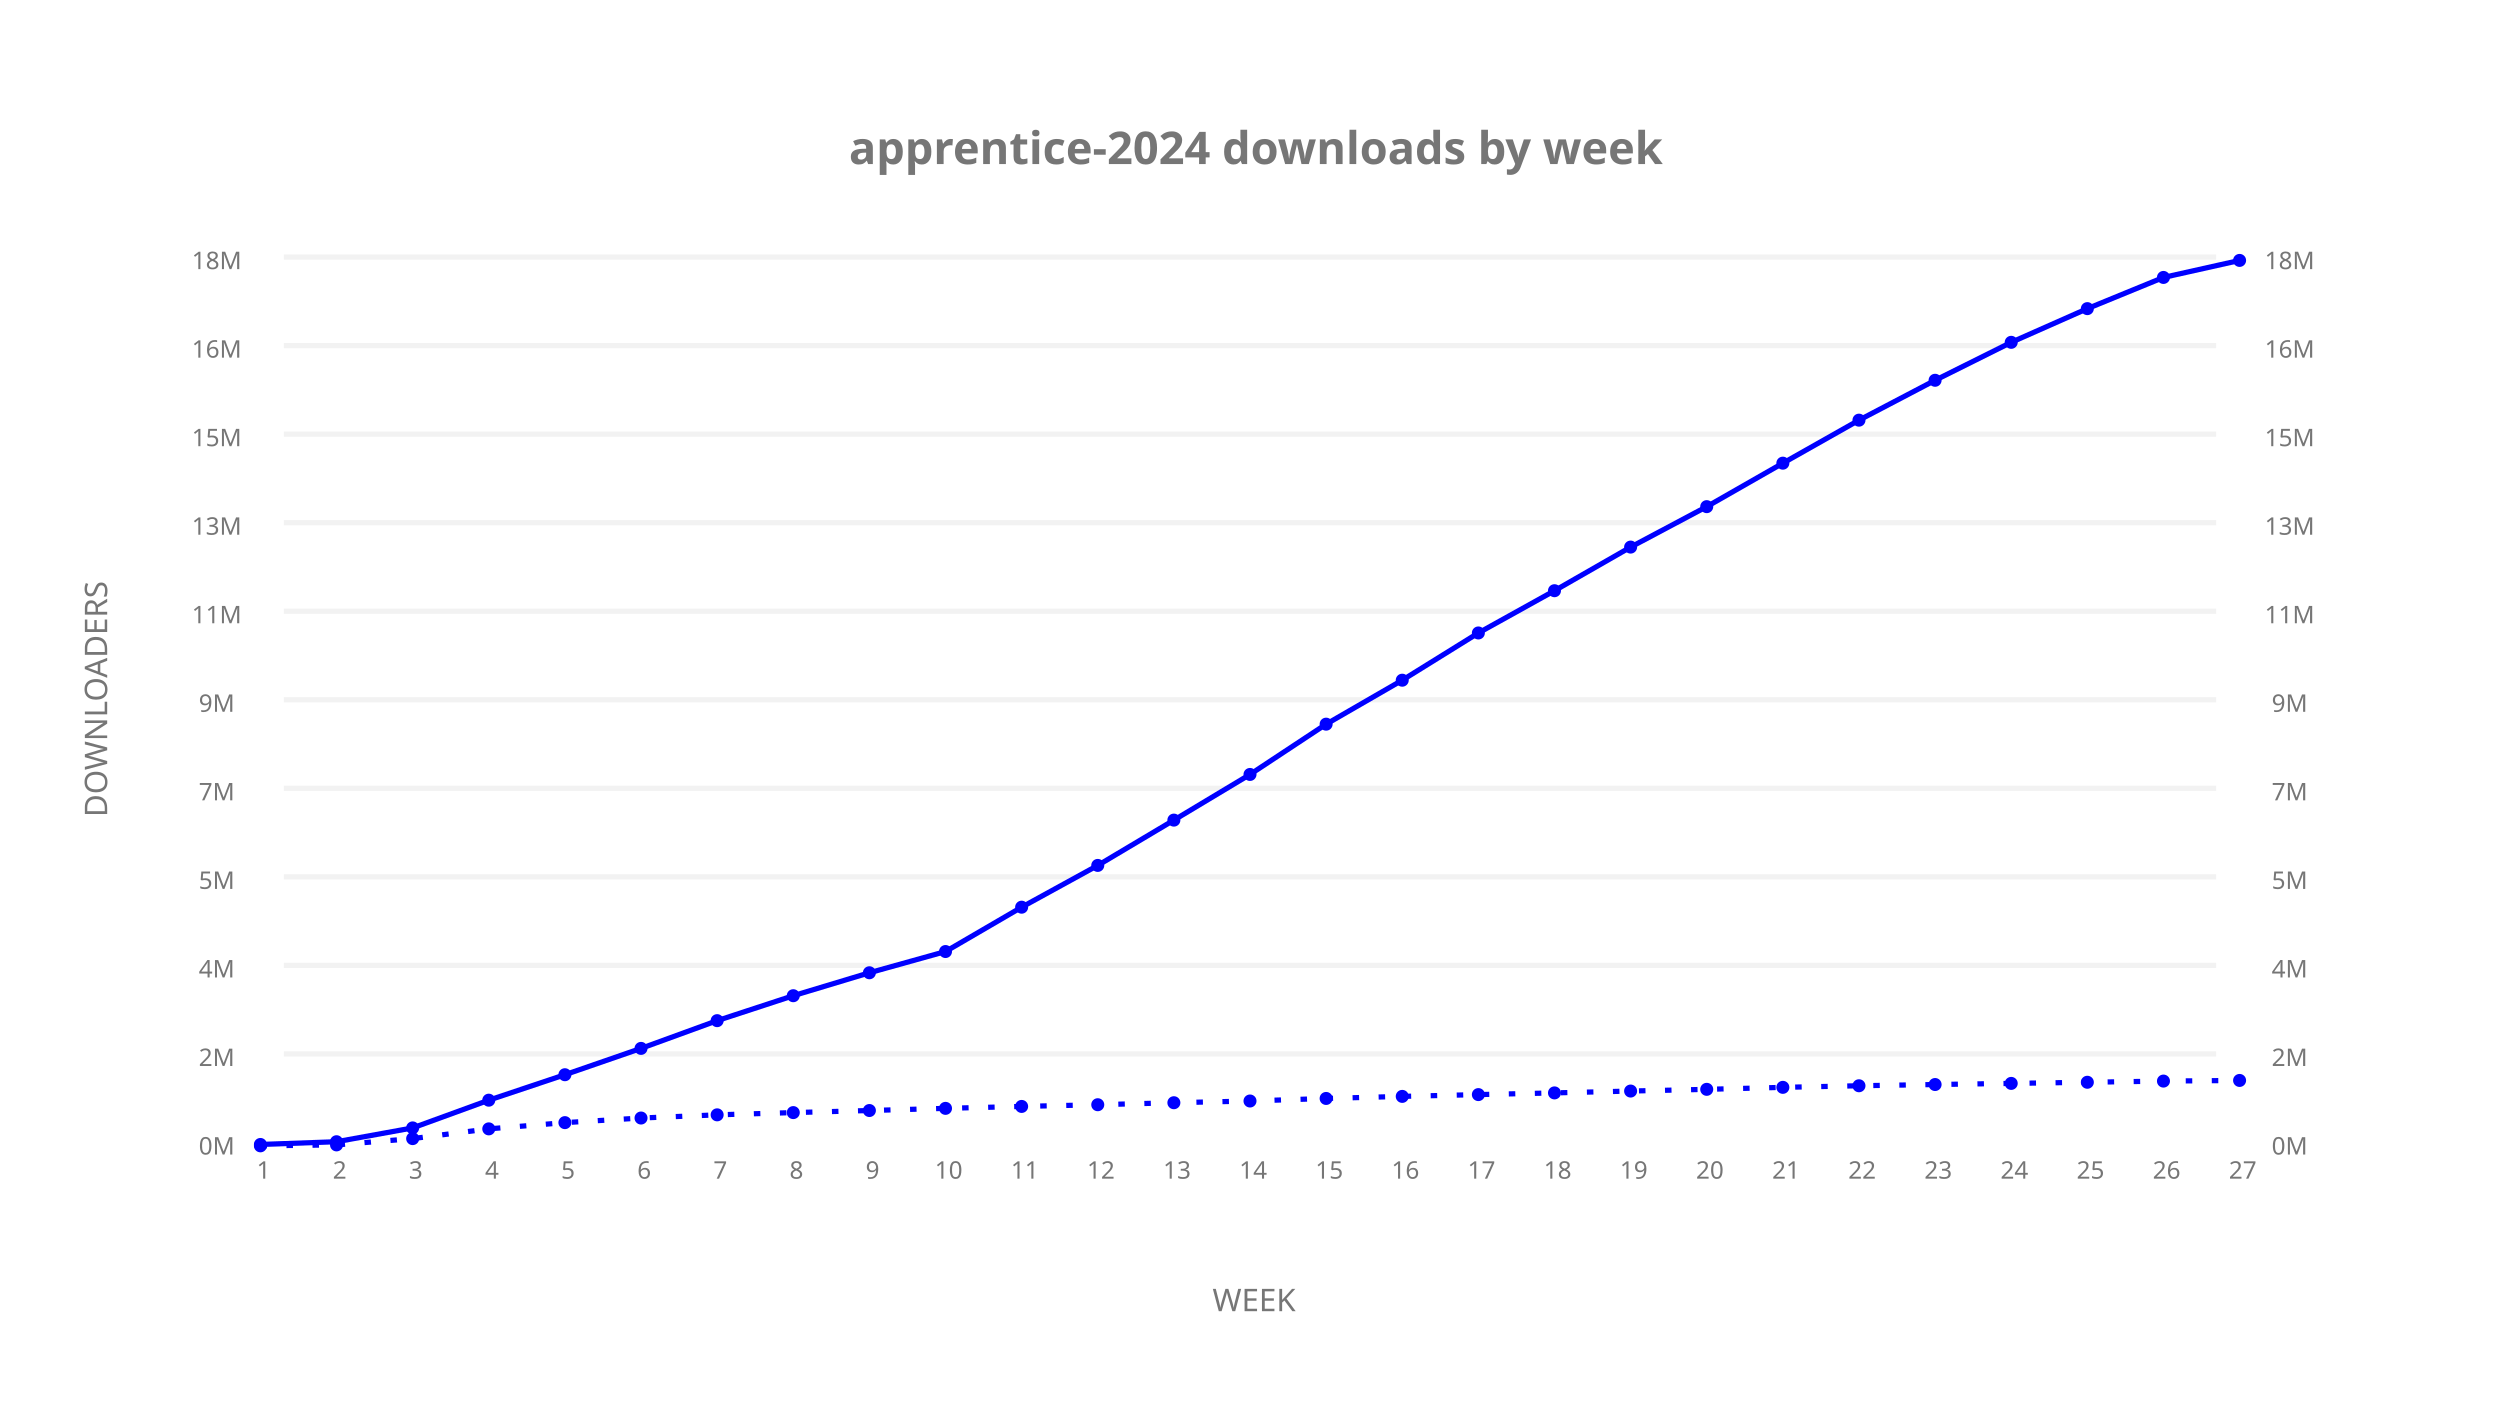
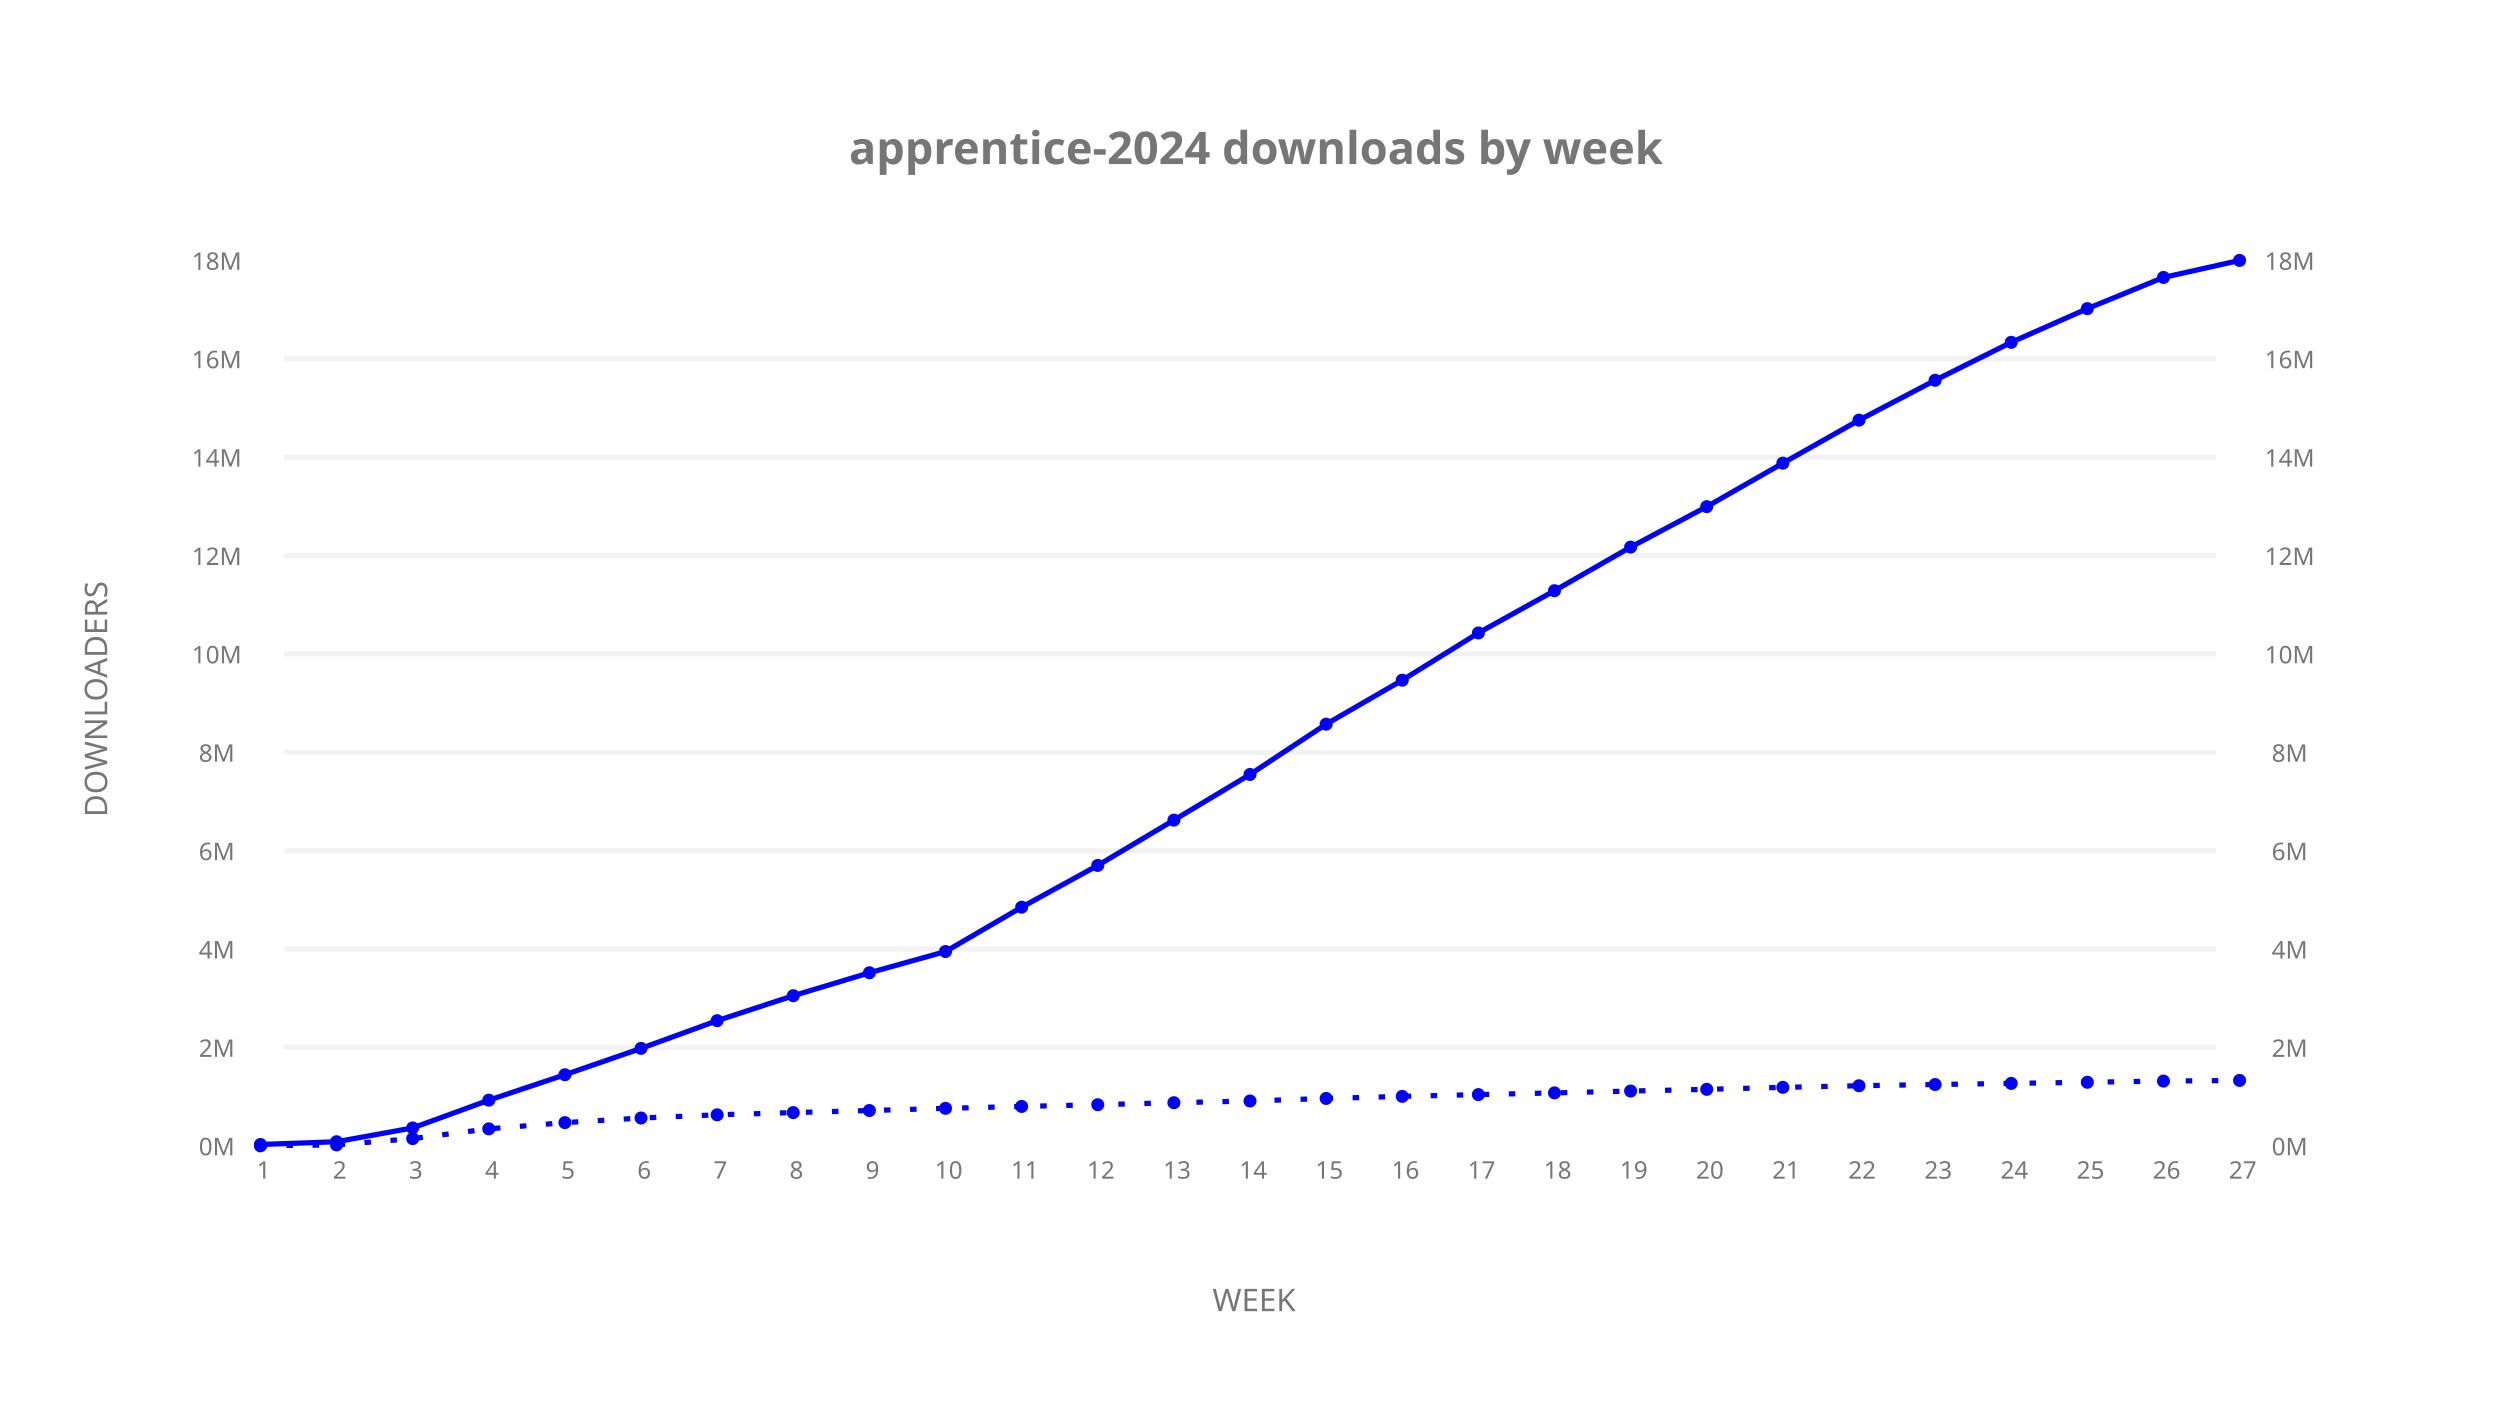
<svg xmlns="http://www.w3.org/2000/svg" xml:space="preserve" id="apprentice-2024-downloads-by-week-apprentice-2024-week" x="0px" y="0px" width="1920px" height="1080px" viewBox="0 0 1920 1080" enable-background="new 0 0 1920 1080" role="img">
  <g id="annotations">
    <text x="960" y="126" font-family="Atkinson Hyperlegible" font-size="26pt" text-anchor="middle" text-align="center" font-weight="600" font-style="normal" style="fill:rgb(118,118,118); fill-opacity:1; stroke:rgb(118,118,118); stroke-opacity:0; stroke-width:0.5"> apprentice-2024 downloads by week</text>
    <g id="axes-lines">
      <text x="960" y="1007" font-family="Atkinson Hyperlegible" font-size="18pt" text-anchor="middle" text-align="center" font-weight="500" font-style="normal" style="fill:rgb(118,118,118); fill-opacity:1; stroke:rgb(118,118,118); stroke-opacity:0; stroke-width:0.5"> WEEK</text>
      <text x="73" y="540" font-family="Atkinson Hyperlegible" font-size="18pt" text-anchor="middle" text-align="center" dominant-baseline="central" font-weight="500" font-style="normal" style="fill:rgb(118,118,118); fill-opacity:1; stroke:rgb(118,118,118); stroke-opacity:0; stroke-width:0.5" transform="rotate(-90,73,540)"> DOWNLOADERS</text>
    </g>
    <g id="tic-y-label-lines">
-       <line x1="218" y1="809.436" x2="1702" y2="809.436" style="fill:rgb(0,0,255); fill-opacity:0; stroke:rgb(242,242,242); stroke-opacity:1; stroke-width:4" />
-       <line x1="218" y1="741.436" x2="1702" y2="741.436" style="fill:rgb(0,0,255); fill-opacity:0; stroke:rgb(242,242,242); stroke-opacity:1; stroke-width:4" />
-       <line x1="218" y1="673.436" x2="1702" y2="673.436" style="fill:rgb(0,0,255); fill-opacity:0; stroke:rgb(242,242,242); stroke-opacity:1; stroke-width:4" />
-       <line x1="218" y1="605.436" x2="1702" y2="605.436" style="fill:rgb(0,0,255); fill-opacity:0; stroke:rgb(242,242,242); stroke-opacity:1; stroke-width:4" />
-       <line x1="218" y1="537.436" x2="1702" y2="537.436" style="fill:rgb(0,0,255); fill-opacity:0; stroke:rgb(242,242,242); stroke-opacity:1; stroke-width:4" />
-       <line x1="218" y1="469.436" x2="1702" y2="469.436" style="fill:rgb(0,0,255); fill-opacity:0; stroke:rgb(242,242,242); stroke-opacity:1; stroke-width:4" />
-       <line x1="218" y1="401.436" x2="1702" y2="401.436" style="fill:rgb(0,0,255); fill-opacity:0; stroke:rgb(242,242,242); stroke-opacity:1; stroke-width:4" />
-       <line x1="218" y1="333.436" x2="1702" y2="333.436" style="fill:rgb(0,0,255); fill-opacity:0; stroke:rgb(242,242,242); stroke-opacity:1; stroke-width:4" />
-       <line x1="218" y1="265.436" x2="1702" y2="265.436" style="fill:rgb(0,0,255); fill-opacity:0; stroke:rgb(242,242,242); stroke-opacity:1; stroke-width:4" />
-       <line x1="218" y1="197.436" x2="1702" y2="197.436" style="fill:rgb(0,0,255); fill-opacity:0; stroke:rgb(242,242,242); stroke-opacity:1; stroke-width:4" />
+       <line x1="218" y1="804.444" x2="1702" y2="804.444" style="fill:rgb(0,0,255); fill-opacity:0; stroke:rgb(242,242,242); stroke-opacity:1; stroke-width:4" />
+       <line x1="218" y1="728.889" x2="1702" y2="728.889" style="fill:rgb(0,0,255); fill-opacity:0; stroke:rgb(242,242,242); stroke-opacity:1; stroke-width:4" />
+       <line x1="218" y1="653.333" x2="1702" y2="653.333" style="fill:rgb(0,0,255); fill-opacity:0; stroke:rgb(242,242,242); stroke-opacity:1; stroke-width:4" />
+       <line x1="218" y1="577.778" x2="1702" y2="577.778" style="fill:rgb(0,0,255); fill-opacity:0; stroke:rgb(242,242,242); stroke-opacity:1; stroke-width:4" />
+       <line x1="218" y1="502.222" x2="1702" y2="502.222" style="fill:rgb(0,0,255); fill-opacity:0; stroke:rgb(242,242,242); stroke-opacity:1; stroke-width:4" />
+       <line x1="218" y1="426.667" x2="1702" y2="426.667" style="fill:rgb(0,0,255); fill-opacity:0; stroke:rgb(242,242,242); stroke-opacity:1; stroke-width:4" />
+       <line x1="218" y1="351.111" x2="1702" y2="351.111" style="fill:rgb(0,0,255); fill-opacity:0; stroke:rgb(242,242,242); stroke-opacity:1; stroke-width:4" />
+       <line x1="218" y1="275.556" x2="1702" y2="275.556" style="fill:rgb(0,0,255); fill-opacity:0; stroke:rgb(242,242,242); stroke-opacity:1; stroke-width:4" />
    </g>
    <g id="tic-x-labels">
      <text x="200" y="898" font-family="Atkinson Hyperlegible" font-size="14pt" text-anchor="middle" text-align="center" dominant-baseline="central" font-weight="400" font-style="normal" style="fill:rgb(118,118,118); fill-opacity:1; stroke:rgb(118,118,118); stroke-opacity:0; stroke-width:0.5"> 1</text>
      <text x="258.462" y="898" font-family="Atkinson Hyperlegible" font-size="14pt" text-anchor="middle" text-align="center" dominant-baseline="central" font-weight="400" font-style="normal" style="fill:rgb(118,118,118); fill-opacity:1; stroke:rgb(118,118,118); stroke-opacity:0; stroke-width:0.5"> 2</text>
      <text x="316.923" y="898" font-family="Atkinson Hyperlegible" font-size="14pt" text-anchor="middle" text-align="center" dominant-baseline="central" font-weight="400" font-style="normal" style="fill:rgb(118,118,118); fill-opacity:1; stroke:rgb(118,118,118); stroke-opacity:0; stroke-width:0.5"> 3</text>
      <text x="375.385" y="898" font-family="Atkinson Hyperlegible" font-size="14pt" text-anchor="middle" text-align="center" dominant-baseline="central" font-weight="400" font-style="normal" style="fill:rgb(118,118,118); fill-opacity:1; stroke:rgb(118,118,118); stroke-opacity:0; stroke-width:0.5"> 4</text>
      <text x="433.846" y="898" font-family="Atkinson Hyperlegible" font-size="14pt" text-anchor="middle" text-align="center" dominant-baseline="central" font-weight="400" font-style="normal" style="fill:rgb(118,118,118); fill-opacity:1; stroke:rgb(118,118,118); stroke-opacity:0; stroke-width:0.5"> 5</text>
      <text x="492.308" y="898" font-family="Atkinson Hyperlegible" font-size="14pt" text-anchor="middle" text-align="center" dominant-baseline="central" font-weight="400" font-style="normal" style="fill:rgb(118,118,118); fill-opacity:1; stroke:rgb(118,118,118); stroke-opacity:0; stroke-width:0.5"> 6</text>
      <text x="550.769" y="898" font-family="Atkinson Hyperlegible" font-size="14pt" text-anchor="middle" text-align="center" dominant-baseline="central" font-weight="400" font-style="normal" style="fill:rgb(118,118,118); fill-opacity:1; stroke:rgb(118,118,118); stroke-opacity:0; stroke-width:0.5"> 7</text>
      <text x="609.231" y="898" font-family="Atkinson Hyperlegible" font-size="14pt" text-anchor="middle" text-align="center" dominant-baseline="central" font-weight="400" font-style="normal" style="fill:rgb(118,118,118); fill-opacity:1; stroke:rgb(118,118,118); stroke-opacity:0; stroke-width:0.5"> 8</text>
      <text x="667.692" y="898" font-family="Atkinson Hyperlegible" font-size="14pt" text-anchor="middle" text-align="center" dominant-baseline="central" font-weight="400" font-style="normal" style="fill:rgb(118,118,118); fill-opacity:1; stroke:rgb(118,118,118); stroke-opacity:0; stroke-width:0.5"> 9</text>
      <text x="726.154" y="898" font-family="Atkinson Hyperlegible" font-size="14pt" text-anchor="middle" text-align="center" dominant-baseline="central" font-weight="400" font-style="normal" style="fill:rgb(118,118,118); fill-opacity:1; stroke:rgb(118,118,118); stroke-opacity:0; stroke-width:0.5"> 10</text>
      <text x="784.615" y="898" font-family="Atkinson Hyperlegible" font-size="14pt" text-anchor="middle" text-align="center" dominant-baseline="central" font-weight="400" font-style="normal" style="fill:rgb(118,118,118); fill-opacity:1; stroke:rgb(118,118,118); stroke-opacity:0; stroke-width:0.5"> 11</text>
      <text x="843.077" y="898" font-family="Atkinson Hyperlegible" font-size="14pt" text-anchor="middle" text-align="center" dominant-baseline="central" font-weight="400" font-style="normal" style="fill:rgb(118,118,118); fill-opacity:1; stroke:rgb(118,118,118); stroke-opacity:0; stroke-width:0.5"> 12</text>
      <text x="901.538" y="898" font-family="Atkinson Hyperlegible" font-size="14pt" text-anchor="middle" text-align="center" dominant-baseline="central" font-weight="400" font-style="normal" style="fill:rgb(118,118,118); fill-opacity:1; stroke:rgb(118,118,118); stroke-opacity:0; stroke-width:0.5"> 13</text>
      <text x="960" y="898" font-family="Atkinson Hyperlegible" font-size="14pt" text-anchor="middle" text-align="center" dominant-baseline="central" font-weight="400" font-style="normal" style="fill:rgb(118,118,118); fill-opacity:1; stroke:rgb(118,118,118); stroke-opacity:0; stroke-width:0.5"> 14</text>
      <text x="1018.462" y="898" font-family="Atkinson Hyperlegible" font-size="14pt" text-anchor="middle" text-align="center" dominant-baseline="central" font-weight="400" font-style="normal" style="fill:rgb(118,118,118); fill-opacity:1; stroke:rgb(118,118,118); stroke-opacity:0; stroke-width:0.5"> 15</text>
      <text x="1076.923" y="898" font-family="Atkinson Hyperlegible" font-size="14pt" text-anchor="middle" text-align="center" dominant-baseline="central" font-weight="400" font-style="normal" style="fill:rgb(118,118,118); fill-opacity:1; stroke:rgb(118,118,118); stroke-opacity:0; stroke-width:0.5"> 16</text>
      <text x="1135.385" y="898" font-family="Atkinson Hyperlegible" font-size="14pt" text-anchor="middle" text-align="center" dominant-baseline="central" font-weight="400" font-style="normal" style="fill:rgb(118,118,118); fill-opacity:1; stroke:rgb(118,118,118); stroke-opacity:0; stroke-width:0.5"> 17</text>
      <text x="1193.846" y="898" font-family="Atkinson Hyperlegible" font-size="14pt" text-anchor="middle" text-align="center" dominant-baseline="central" font-weight="400" font-style="normal" style="fill:rgb(118,118,118); fill-opacity:1; stroke:rgb(118,118,118); stroke-opacity:0; stroke-width:0.5"> 18</text>
      <text x="1252.308" y="898" font-family="Atkinson Hyperlegible" font-size="14pt" text-anchor="middle" text-align="center" dominant-baseline="central" font-weight="400" font-style="normal" style="fill:rgb(118,118,118); fill-opacity:1; stroke:rgb(118,118,118); stroke-opacity:0; stroke-width:0.5"> 19</text>
      <text x="1310.769" y="898" font-family="Atkinson Hyperlegible" font-size="14pt" text-anchor="middle" text-align="center" dominant-baseline="central" font-weight="400" font-style="normal" style="fill:rgb(118,118,118); fill-opacity:1; stroke:rgb(118,118,118); stroke-opacity:0; stroke-width:0.5"> 20</text>
      <text x="1369.231" y="898" font-family="Atkinson Hyperlegible" font-size="14pt" text-anchor="middle" text-align="center" dominant-baseline="central" font-weight="400" font-style="normal" style="fill:rgb(118,118,118); fill-opacity:1; stroke:rgb(118,118,118); stroke-opacity:0; stroke-width:0.5"> 21</text>
      <text x="1427.692" y="898" font-family="Atkinson Hyperlegible" font-size="14pt" text-anchor="middle" text-align="center" dominant-baseline="central" font-weight="400" font-style="normal" style="fill:rgb(118,118,118); fill-opacity:1; stroke:rgb(118,118,118); stroke-opacity:0; stroke-width:0.5"> 22</text>
      <text x="1486.154" y="898" font-family="Atkinson Hyperlegible" font-size="14pt" text-anchor="middle" text-align="center" dominant-baseline="central" font-weight="400" font-style="normal" style="fill:rgb(118,118,118); fill-opacity:1; stroke:rgb(118,118,118); stroke-opacity:0; stroke-width:0.5"> 23</text>
      <text x="1544.615" y="898" font-family="Atkinson Hyperlegible" font-size="14pt" text-anchor="middle" text-align="center" dominant-baseline="central" font-weight="400" font-style="normal" style="fill:rgb(118,118,118); fill-opacity:1; stroke:rgb(118,118,118); stroke-opacity:0; stroke-width:0.5"> 24</text>
      <text x="1603.077" y="898" font-family="Atkinson Hyperlegible" font-size="14pt" text-anchor="middle" text-align="center" dominant-baseline="central" font-weight="400" font-style="normal" style="fill:rgb(118,118,118); fill-opacity:1; stroke:rgb(118,118,118); stroke-opacity:0; stroke-width:0.5"> 25</text>
      <text x="1661.538" y="898" font-family="Atkinson Hyperlegible" font-size="14pt" text-anchor="middle" text-align="center" dominant-baseline="central" font-weight="400" font-style="normal" style="fill:rgb(118,118,118); fill-opacity:1; stroke:rgb(118,118,118); stroke-opacity:0; stroke-width:0.5"> 26</text>
      <text x="1720" y="898" font-family="Atkinson Hyperlegible" font-size="14pt" text-anchor="middle" text-align="center" dominant-baseline="central" font-weight="400" font-style="normal" style="fill:rgb(118,118,118); fill-opacity:1; stroke:rgb(118,118,118); stroke-opacity:0; stroke-width:0.5"> 27</text>
    </g>
    <g id="tic-y-labels">
-       <text x="164" y="879.436" font-family="Atkinson Hyperlegible" font-size="14pt" text-anchor="middle" text-align="center" dominant-baseline="central" font-weight="400" font-style="normal" style="fill:rgb(118,118,118); fill-opacity:1; stroke:rgb(118,118,118); stroke-opacity:0; stroke-width:0.5"> 0M</text>
-       <text x="1756" y="879.436" font-family="Atkinson Hyperlegible" font-size="14pt" text-anchor="middle" text-align="center" dominant-baseline="central" font-weight="400" font-style="normal" style="fill:rgb(118,118,118); fill-opacity:1; stroke:rgb(118,118,118); stroke-opacity:0; stroke-width:0.5"> 0M</text>
-       <text x="164" y="811.436" font-family="Atkinson Hyperlegible" font-size="14pt" text-anchor="middle" text-align="center" dominant-baseline="central" font-weight="400" font-style="normal" style="fill:rgb(118,118,118); fill-opacity:1; stroke:rgb(118,118,118); stroke-opacity:0; stroke-width:0.5"> 2M</text>
-       <text x="1756" y="811.436" font-family="Atkinson Hyperlegible" font-size="14pt" text-anchor="middle" text-align="center" dominant-baseline="central" font-weight="400" font-style="normal" style="fill:rgb(118,118,118); fill-opacity:1; stroke:rgb(118,118,118); stroke-opacity:0; stroke-width:0.5"> 2M</text>
-       <text x="164" y="743.436" font-family="Atkinson Hyperlegible" font-size="14pt" text-anchor="middle" text-align="center" dominant-baseline="central" font-weight="400" font-style="normal" style="fill:rgb(118,118,118); fill-opacity:1; stroke:rgb(118,118,118); stroke-opacity:0; stroke-width:0.5"> 4M</text>
-       <text x="1756" y="743.436" font-family="Atkinson Hyperlegible" font-size="14pt" text-anchor="middle" text-align="center" dominant-baseline="central" font-weight="400" font-style="normal" style="fill:rgb(118,118,118); fill-opacity:1; stroke:rgb(118,118,118); stroke-opacity:0; stroke-width:0.5"> 4M</text>
-       <text x="164" y="675.436" font-family="Atkinson Hyperlegible" font-size="14pt" text-anchor="middle" text-align="center" dominant-baseline="central" font-weight="400" font-style="normal" style="fill:rgb(118,118,118); fill-opacity:1; stroke:rgb(118,118,118); stroke-opacity:0; stroke-width:0.5"> 5M</text>
-       <text x="1756" y="675.436" font-family="Atkinson Hyperlegible" font-size="14pt" text-anchor="middle" text-align="center" dominant-baseline="central" font-weight="400" font-style="normal" style="fill:rgb(118,118,118); fill-opacity:1; stroke:rgb(118,118,118); stroke-opacity:0; stroke-width:0.5"> 5M</text>
-       <text x="164" y="607.436" font-family="Atkinson Hyperlegible" font-size="14pt" text-anchor="middle" text-align="center" dominant-baseline="central" font-weight="400" font-style="normal" style="fill:rgb(118,118,118); fill-opacity:1; stroke:rgb(118,118,118); stroke-opacity:0; stroke-width:0.5"> 7M</text>
-       <text x="1756" y="607.436" font-family="Atkinson Hyperlegible" font-size="14pt" text-anchor="middle" text-align="center" dominant-baseline="central" font-weight="400" font-style="normal" style="fill:rgb(118,118,118); fill-opacity:1; stroke:rgb(118,118,118); stroke-opacity:0; stroke-width:0.5"> 7M</text>
-       <text x="164" y="539.436" font-family="Atkinson Hyperlegible" font-size="14pt" text-anchor="middle" text-align="center" dominant-baseline="central" font-weight="400" font-style="normal" style="fill:rgb(118,118,118); fill-opacity:1; stroke:rgb(118,118,118); stroke-opacity:0; stroke-width:0.5"> 9M</text>
-       <text x="1756" y="539.436" font-family="Atkinson Hyperlegible" font-size="14pt" text-anchor="middle" text-align="center" dominant-baseline="central" font-weight="400" font-style="normal" style="fill:rgb(118,118,118); fill-opacity:1; stroke:rgb(118,118,118); stroke-opacity:0; stroke-width:0.5"> 9M</text>
-       <text x="164" y="471.436" font-family="Atkinson Hyperlegible" font-size="14pt" text-anchor="middle" text-align="center" dominant-baseline="central" font-weight="400" font-style="normal" style="fill:rgb(118,118,118); fill-opacity:1; stroke:rgb(118,118,118); stroke-opacity:0; stroke-width:0.5"> 11M</text>
-       <text x="1756" y="471.436" font-family="Atkinson Hyperlegible" font-size="14pt" text-anchor="middle" text-align="center" dominant-baseline="central" font-weight="400" font-style="normal" style="fill:rgb(118,118,118); fill-opacity:1; stroke:rgb(118,118,118); stroke-opacity:0; stroke-width:0.5"> 11M</text>
-       <text x="164" y="403.436" font-family="Atkinson Hyperlegible" font-size="14pt" text-anchor="middle" text-align="center" dominant-baseline="central" font-weight="400" font-style="normal" style="fill:rgb(118,118,118); fill-opacity:1; stroke:rgb(118,118,118); stroke-opacity:0; stroke-width:0.5"> 13M</text>
-       <text x="1756" y="403.436" font-family="Atkinson Hyperlegible" font-size="14pt" text-anchor="middle" text-align="center" dominant-baseline="central" font-weight="400" font-style="normal" style="fill:rgb(118,118,118); fill-opacity:1; stroke:rgb(118,118,118); stroke-opacity:0; stroke-width:0.5"> 13M</text>
-       <text x="164" y="335.436" font-family="Atkinson Hyperlegible" font-size="14pt" text-anchor="middle" text-align="center" dominant-baseline="central" font-weight="400" font-style="normal" style="fill:rgb(118,118,118); fill-opacity:1; stroke:rgb(118,118,118); stroke-opacity:0; stroke-width:0.5"> 15M</text>
-       <text x="1756" y="335.436" font-family="Atkinson Hyperlegible" font-size="14pt" text-anchor="middle" text-align="center" dominant-baseline="central" font-weight="400" font-style="normal" style="fill:rgb(118,118,118); fill-opacity:1; stroke:rgb(118,118,118); stroke-opacity:0; stroke-width:0.5"> 15M</text>
-       <text x="164" y="267.436" font-family="Atkinson Hyperlegible" font-size="14pt" text-anchor="middle" text-align="center" dominant-baseline="central" font-weight="400" font-style="normal" style="fill:rgb(118,118,118); fill-opacity:1; stroke:rgb(118,118,118); stroke-opacity:0; stroke-width:0.5"> 16M</text>
-       <text x="1756" y="267.436" font-family="Atkinson Hyperlegible" font-size="14pt" text-anchor="middle" text-align="center" dominant-baseline="central" font-weight="400" font-style="normal" style="fill:rgb(118,118,118); fill-opacity:1; stroke:rgb(118,118,118); stroke-opacity:0; stroke-width:0.5"> 16M</text>
-       <text x="164" y="199.436" font-family="Atkinson Hyperlegible" font-size="14pt" text-anchor="middle" text-align="center" dominant-baseline="central" font-weight="400" font-style="normal" style="fill:rgb(118,118,118); fill-opacity:1; stroke:rgb(118,118,118); stroke-opacity:0; stroke-width:0.5"> 18M</text>
-       <text x="1756" y="199.436" font-family="Atkinson Hyperlegible" font-size="14pt" text-anchor="middle" text-align="center" dominant-baseline="central" font-weight="400" font-style="normal" style="fill:rgb(118,118,118); fill-opacity:1; stroke:rgb(118,118,118); stroke-opacity:0; stroke-width:0.5"> 18M</text>
+       <text x="164" y="880" font-family="Atkinson Hyperlegible" font-size="14pt" text-anchor="middle" text-align="center" dominant-baseline="central" font-weight="400" font-style="normal" style="fill:rgb(118,118,118); fill-opacity:1; stroke:rgb(118,118,118); stroke-opacity:0; stroke-width:0.5"> 0M</text>
+       <text x="1756" y="880" font-family="Atkinson Hyperlegible" font-size="14pt" text-anchor="middle" text-align="center" dominant-baseline="central" font-weight="400" font-style="normal" style="fill:rgb(118,118,118); fill-opacity:1; stroke:rgb(118,118,118); stroke-opacity:0; stroke-width:0.5"> 0M</text>
+       <text x="164" y="804.444" font-family="Atkinson Hyperlegible" font-size="14pt" text-anchor="middle" text-align="center" dominant-baseline="central" font-weight="400" font-style="normal" style="fill:rgb(118,118,118); fill-opacity:1; stroke:rgb(118,118,118); stroke-opacity:0; stroke-width:0.5"> 2M</text>
+       <text x="1756" y="804.444" font-family="Atkinson Hyperlegible" font-size="14pt" text-anchor="middle" text-align="center" dominant-baseline="central" font-weight="400" font-style="normal" style="fill:rgb(118,118,118); fill-opacity:1; stroke:rgb(118,118,118); stroke-opacity:0; stroke-width:0.5"> 2M</text>
+       <text x="164" y="728.889" font-family="Atkinson Hyperlegible" font-size="14pt" text-anchor="middle" text-align="center" dominant-baseline="central" font-weight="400" font-style="normal" style="fill:rgb(118,118,118); fill-opacity:1; stroke:rgb(118,118,118); stroke-opacity:0; stroke-width:0.5"> 4M</text>
+       <text x="1756" y="728.889" font-family="Atkinson Hyperlegible" font-size="14pt" text-anchor="middle" text-align="center" dominant-baseline="central" font-weight="400" font-style="normal" style="fill:rgb(118,118,118); fill-opacity:1; stroke:rgb(118,118,118); stroke-opacity:0; stroke-width:0.5"> 4M</text>
+       <text x="164" y="653.333" font-family="Atkinson Hyperlegible" font-size="14pt" text-anchor="middle" text-align="center" dominant-baseline="central" font-weight="400" font-style="normal" style="fill:rgb(118,118,118); fill-opacity:1; stroke:rgb(118,118,118); stroke-opacity:0; stroke-width:0.5"> 6M</text>
+       <text x="1756" y="653.333" font-family="Atkinson Hyperlegible" font-size="14pt" text-anchor="middle" text-align="center" dominant-baseline="central" font-weight="400" font-style="normal" style="fill:rgb(118,118,118); fill-opacity:1; stroke:rgb(118,118,118); stroke-opacity:0; stroke-width:0.5"> 6M</text>
+       <text x="164" y="577.778" font-family="Atkinson Hyperlegible" font-size="14pt" text-anchor="middle" text-align="center" dominant-baseline="central" font-weight="400" font-style="normal" style="fill:rgb(118,118,118); fill-opacity:1; stroke:rgb(118,118,118); stroke-opacity:0; stroke-width:0.5"> 8M</text>
+       <text x="1756" y="577.778" font-family="Atkinson Hyperlegible" font-size="14pt" text-anchor="middle" text-align="center" dominant-baseline="central" font-weight="400" font-style="normal" style="fill:rgb(118,118,118); fill-opacity:1; stroke:rgb(118,118,118); stroke-opacity:0; stroke-width:0.5"> 8M</text>
+       <text x="164" y="502.222" font-family="Atkinson Hyperlegible" font-size="14pt" text-anchor="middle" text-align="center" dominant-baseline="central" font-weight="400" font-style="normal" style="fill:rgb(118,118,118); fill-opacity:1; stroke:rgb(118,118,118); stroke-opacity:0; stroke-width:0.5"> 10M</text>
+       <text x="1756" y="502.222" font-family="Atkinson Hyperlegible" font-size="14pt" text-anchor="middle" text-align="center" dominant-baseline="central" font-weight="400" font-style="normal" style="fill:rgb(118,118,118); fill-opacity:1; stroke:rgb(118,118,118); stroke-opacity:0; stroke-width:0.5"> 10M</text>
+       <text x="164" y="426.667" font-family="Atkinson Hyperlegible" font-size="14pt" text-anchor="middle" text-align="center" dominant-baseline="central" font-weight="400" font-style="normal" style="fill:rgb(118,118,118); fill-opacity:1; stroke:rgb(118,118,118); stroke-opacity:0; stroke-width:0.5"> 12M</text>
+       <text x="1756" y="426.667" font-family="Atkinson Hyperlegible" font-size="14pt" text-anchor="middle" text-align="center" dominant-baseline="central" font-weight="400" font-style="normal" style="fill:rgb(118,118,118); fill-opacity:1; stroke:rgb(118,118,118); stroke-opacity:0; stroke-width:0.5"> 12M</text>
+       <text x="164" y="351.111" font-family="Atkinson Hyperlegible" font-size="14pt" text-anchor="middle" text-align="center" dominant-baseline="central" font-weight="400" font-style="normal" style="fill:rgb(118,118,118); fill-opacity:1; stroke:rgb(118,118,118); stroke-opacity:0; stroke-width:0.5"> 14M</text>
+       <text x="1756" y="351.111" font-family="Atkinson Hyperlegible" font-size="14pt" text-anchor="middle" text-align="center" dominant-baseline="central" font-weight="400" font-style="normal" style="fill:rgb(118,118,118); fill-opacity:1; stroke:rgb(118,118,118); stroke-opacity:0; stroke-width:0.5"> 14M</text>
+       <text x="164" y="275.556" font-family="Atkinson Hyperlegible" font-size="14pt" text-anchor="middle" text-align="center" dominant-baseline="central" font-weight="400" font-style="normal" style="fill:rgb(118,118,118); fill-opacity:1; stroke:rgb(118,118,118); stroke-opacity:0; stroke-width:0.5"> 16M</text>
+       <text x="1756" y="275.556" font-family="Atkinson Hyperlegible" font-size="14pt" text-anchor="middle" text-align="center" dominant-baseline="central" font-weight="400" font-style="normal" style="fill:rgb(118,118,118); fill-opacity:1; stroke:rgb(118,118,118); stroke-opacity:0; stroke-width:0.5"> 16M</text>
+       <text x="164" y="200" font-family="Atkinson Hyperlegible" font-size="14pt" text-anchor="middle" text-align="center" dominant-baseline="central" font-weight="400" font-style="normal" style="fill:rgb(118,118,118); fill-opacity:1; stroke:rgb(118,118,118); stroke-opacity:0; stroke-width:0.5"> 18M</text>
+       <text x="1756" y="200" font-family="Atkinson Hyperlegible" font-size="14pt" text-anchor="middle" text-align="center" dominant-baseline="central" font-weight="400" font-style="normal" style="fill:rgb(118,118,118); fill-opacity:1; stroke:rgb(118,118,118); stroke-opacity:0; stroke-width:0.5"> 18M</text>
    </g>
  </g>
  <g id="polyline-apprentice-2024 downloads by week">
    <polyline points="200,878.95 258.462,876.847 316.923,866.236 375.385,844.944 433.846,825.389 492.308,805.165 550.769,783.864 609.231,764.709 667.692,747.081 726.154,730.777 784.615,696.724 843.077,664.64 901.538,629.847 960,594.779 1018.46,556.159 1076.92,522.397 1135.38,486.117 1193.85,453.663 1252.31,420.17 1310.77,389.11 1369.23,355.713 1427.69,322.686 1486.15,292.058 1544.62,262.907 1603.08,237.032 1661.54,213.075 1720,200 " style="fill:rgb(0,0,255); fill-opacity:0; stroke:rgb(0,0,255); stroke-opacity:1; stroke-width:4" />
  </g>
  <g id="markers-apprentice-2024 downloads by week">
    <circle cx="200" cy="878.95" r="5" style="fill:rgb(0,0,255); fill-opacity:1; stroke:rgb(0,0,255); stroke-opacity:0; stroke-width:4">
</circle>
    <circle cx="258.462" cy="876.847" r="5" style="fill:rgb(0,0,255); fill-opacity:1; stroke:rgb(0,0,255); stroke-opacity:0; stroke-width:4">
</circle>
    <circle cx="316.923" cy="866.236" r="5" style="fill:rgb(0,0,255); fill-opacity:1; stroke:rgb(0,0,255); stroke-opacity:0; stroke-width:4">
</circle>
    <circle cx="375.385" cy="844.944" r="5" style="fill:rgb(0,0,255); fill-opacity:1; stroke:rgb(0,0,255); stroke-opacity:0; stroke-width:4">
</circle>
    <circle cx="433.846" cy="825.389" r="5" style="fill:rgb(0,0,255); fill-opacity:1; stroke:rgb(0,0,255); stroke-opacity:0; stroke-width:4">
</circle>
    <circle cx="492.308" cy="805.165" r="5" style="fill:rgb(0,0,255); fill-opacity:1; stroke:rgb(0,0,255); stroke-opacity:0; stroke-width:4">
</circle>
    <circle cx="550.769" cy="783.864" r="5" style="fill:rgb(0,0,255); fill-opacity:1; stroke:rgb(0,0,255); stroke-opacity:0; stroke-width:4">
</circle>
    <circle cx="609.231" cy="764.709" r="5" style="fill:rgb(0,0,255); fill-opacity:1; stroke:rgb(0,0,255); stroke-opacity:0; stroke-width:4">
</circle>
    <circle cx="667.692" cy="747.081" r="5" style="fill:rgb(0,0,255); fill-opacity:1; stroke:rgb(0,0,255); stroke-opacity:0; stroke-width:4">
</circle>
    <circle cx="726.154" cy="730.777" r="5" style="fill:rgb(0,0,255); fill-opacity:1; stroke:rgb(0,0,255); stroke-opacity:0; stroke-width:4">
</circle>
    <circle cx="784.615" cy="696.724" r="5" style="fill:rgb(0,0,255); fill-opacity:1; stroke:rgb(0,0,255); stroke-opacity:0; stroke-width:4">
</circle>
    <circle cx="843.077" cy="664.64" r="5" style="fill:rgb(0,0,255); fill-opacity:1; stroke:rgb(0,0,255); stroke-opacity:0; stroke-width:4">
</circle>
    <circle cx="901.538" cy="629.847" r="5" style="fill:rgb(0,0,255); fill-opacity:1; stroke:rgb(0,0,255); stroke-opacity:0; stroke-width:4">
</circle>
    <circle cx="960" cy="594.779" r="5" style="fill:rgb(0,0,255); fill-opacity:1; stroke:rgb(0,0,255); stroke-opacity:0; stroke-width:4">
</circle>
    <circle cx="1018.462" cy="556.159" r="5" style="fill:rgb(0,0,255); fill-opacity:1; stroke:rgb(0,0,255); stroke-opacity:0; stroke-width:4">
</circle>
    <circle cx="1076.923" cy="522.397" r="5" style="fill:rgb(0,0,255); fill-opacity:1; stroke:rgb(0,0,255); stroke-opacity:0; stroke-width:4">
</circle>
    <circle cx="1135.385" cy="486.117" r="5" style="fill:rgb(0,0,255); fill-opacity:1; stroke:rgb(0,0,255); stroke-opacity:0; stroke-width:4">
</circle>
    <circle cx="1193.846" cy="453.663" r="5" style="fill:rgb(0,0,255); fill-opacity:1; stroke:rgb(0,0,255); stroke-opacity:0; stroke-width:4">
</circle>
    <circle cx="1252.308" cy="420.17" r="5" style="fill:rgb(0,0,255); fill-opacity:1; stroke:rgb(0,0,255); stroke-opacity:0; stroke-width:4">
</circle>
    <circle cx="1310.769" cy="389.11" r="5" style="fill:rgb(0,0,255); fill-opacity:1; stroke:rgb(0,0,255); stroke-opacity:0; stroke-width:4">
</circle>
    <circle cx="1369.231" cy="355.713" r="5" style="fill:rgb(0,0,255); fill-opacity:1; stroke:rgb(0,0,255); stroke-opacity:0; stroke-width:4">
</circle>
    <circle cx="1427.692" cy="322.686" r="5" style="fill:rgb(0,0,255); fill-opacity:1; stroke:rgb(0,0,255); stroke-opacity:0; stroke-width:4">
</circle>
    <circle cx="1486.154" cy="292.058" r="5" style="fill:rgb(0,0,255); fill-opacity:1; stroke:rgb(0,0,255); stroke-opacity:0; stroke-width:4">
</circle>
    <circle cx="1544.615" cy="262.907" r="5" style="fill:rgb(0,0,255); fill-opacity:1; stroke:rgb(0,0,255); stroke-opacity:0; stroke-width:4">
</circle>
    <circle cx="1603.077" cy="237.032" r="5" style="fill:rgb(0,0,255); fill-opacity:1; stroke:rgb(0,0,255); stroke-opacity:0; stroke-width:4">
</circle>
    <circle cx="1661.538" cy="213.075" r="5" style="fill:rgb(0,0,255); fill-opacity:1; stroke:rgb(0,0,255); stroke-opacity:0; stroke-width:4">
</circle>
    <circle cx="1720" cy="200" r="5" style="fill:rgb(0,0,255); fill-opacity:1; stroke:rgb(0,0,255); stroke-opacity:0; stroke-width:4">
</circle>
  </g>
  <g id="polyline-apprentice-2024 downloads by week uploaders">
    <polyline points="200,880 258.462,879.279 316.923,874.45 375.385,866.972 433.846,862.181 492.308,858.646 550.769,856.196 609.231,854.475 667.692,852.883 726.154,851.224 784.615,849.742 843.077,848.429 901.538,846.893 960,845.573 1018.46,843.612 1076.92,842.029 1135.38,840.649 1193.85,839.35 1252.31,837.929 1310.77,836.612 1369.23,835.085 1427.69,833.862 1486.15,832.911 1544.62,832.051 1603.08,831.183 1661.54,830.271 1720,829.784 " stroke-dasharray="5 15" style="fill:rgb(0,0,255); fill-opacity:0; stroke:rgb(0,0,255); stroke-opacity:1; stroke-width:4" />
  </g>
  <g id="markers-apprentice-2024 downloads by week uploaders">
    <circle cx="200" cy="880" r="5" style="fill:rgb(0,0,255); fill-opacity:1; stroke:rgb(0,0,255); stroke-opacity:0; stroke-width:4">
</circle>
    <circle cx="258.462" cy="879.279" r="5" style="fill:rgb(0,0,255); fill-opacity:1; stroke:rgb(0,0,255); stroke-opacity:0; stroke-width:4">
</circle>
    <circle cx="316.923" cy="874.45" r="5" style="fill:rgb(0,0,255); fill-opacity:1; stroke:rgb(0,0,255); stroke-opacity:0; stroke-width:4">
</circle>
    <circle cx="375.385" cy="866.972" r="5" style="fill:rgb(0,0,255); fill-opacity:1; stroke:rgb(0,0,255); stroke-opacity:0; stroke-width:4">
</circle>
    <circle cx="433.846" cy="862.181" r="5" style="fill:rgb(0,0,255); fill-opacity:1; stroke:rgb(0,0,255); stroke-opacity:0; stroke-width:4">
</circle>
    <circle cx="492.308" cy="858.646" r="5" style="fill:rgb(0,0,255); fill-opacity:1; stroke:rgb(0,0,255); stroke-opacity:0; stroke-width:4">
</circle>
    <circle cx="550.769" cy="856.196" r="5" style="fill:rgb(0,0,255); fill-opacity:1; stroke:rgb(0,0,255); stroke-opacity:0; stroke-width:4">
</circle>
    <circle cx="609.231" cy="854.475" r="5" style="fill:rgb(0,0,255); fill-opacity:1; stroke:rgb(0,0,255); stroke-opacity:0; stroke-width:4">
</circle>
    <circle cx="667.692" cy="852.883" r="5" style="fill:rgb(0,0,255); fill-opacity:1; stroke:rgb(0,0,255); stroke-opacity:0; stroke-width:4">
</circle>
    <circle cx="726.154" cy="851.224" r="5" style="fill:rgb(0,0,255); fill-opacity:1; stroke:rgb(0,0,255); stroke-opacity:0; stroke-width:4">
</circle>
    <circle cx="784.615" cy="849.742" r="5" style="fill:rgb(0,0,255); fill-opacity:1; stroke:rgb(0,0,255); stroke-opacity:0; stroke-width:4">
</circle>
    <circle cx="843.077" cy="848.429" r="5" style="fill:rgb(0,0,255); fill-opacity:1; stroke:rgb(0,0,255); stroke-opacity:0; stroke-width:4">
</circle>
    <circle cx="901.538" cy="846.893" r="5" style="fill:rgb(0,0,255); fill-opacity:1; stroke:rgb(0,0,255); stroke-opacity:0; stroke-width:4">
</circle>
    <circle cx="960" cy="845.573" r="5" style="fill:rgb(0,0,255); fill-opacity:1; stroke:rgb(0,0,255); stroke-opacity:0; stroke-width:4">
</circle>
    <circle cx="1018.462" cy="843.612" r="5" style="fill:rgb(0,0,255); fill-opacity:1; stroke:rgb(0,0,255); stroke-opacity:0; stroke-width:4">
</circle>
    <circle cx="1076.923" cy="842.029" r="5" style="fill:rgb(0,0,255); fill-opacity:1; stroke:rgb(0,0,255); stroke-opacity:0; stroke-width:4">
</circle>
    <circle cx="1135.385" cy="840.649" r="5" style="fill:rgb(0,0,255); fill-opacity:1; stroke:rgb(0,0,255); stroke-opacity:0; stroke-width:4">
</circle>
    <circle cx="1193.846" cy="839.35" r="5" style="fill:rgb(0,0,255); fill-opacity:1; stroke:rgb(0,0,255); stroke-opacity:0; stroke-width:4">
</circle>
    <circle cx="1252.308" cy="837.929" r="5" style="fill:rgb(0,0,255); fill-opacity:1; stroke:rgb(0,0,255); stroke-opacity:0; stroke-width:4">
</circle>
    <circle cx="1310.769" cy="836.612" r="5" style="fill:rgb(0,0,255); fill-opacity:1; stroke:rgb(0,0,255); stroke-opacity:0; stroke-width:4">
</circle>
    <circle cx="1369.231" cy="835.085" r="5" style="fill:rgb(0,0,255); fill-opacity:1; stroke:rgb(0,0,255); stroke-opacity:0; stroke-width:4">
</circle>
    <circle cx="1427.692" cy="833.862" r="5" style="fill:rgb(0,0,255); fill-opacity:1; stroke:rgb(0,0,255); stroke-opacity:0; stroke-width:4">
</circle>
    <circle cx="1486.154" cy="832.911" r="5" style="fill:rgb(0,0,255); fill-opacity:1; stroke:rgb(0,0,255); stroke-opacity:0; stroke-width:4">
</circle>
    <circle cx="1544.615" cy="832.051" r="5" style="fill:rgb(0,0,255); fill-opacity:1; stroke:rgb(0,0,255); stroke-opacity:0; stroke-width:4">
</circle>
    <circle cx="1603.077" cy="831.183" r="5" style="fill:rgb(0,0,255); fill-opacity:1; stroke:rgb(0,0,255); stroke-opacity:0; stroke-width:4">
</circle>
    <circle cx="1661.538" cy="830.271" r="5" style="fill:rgb(0,0,255); fill-opacity:1; stroke:rgb(0,0,255); stroke-opacity:0; stroke-width:4">
</circle>
    <circle cx="1720" cy="829.784" r="5" style="fill:rgb(0,0,255); fill-opacity:1; stroke:rgb(0,0,255); stroke-opacity:0; stroke-width:4">
</circle>
  </g>
</svg>
